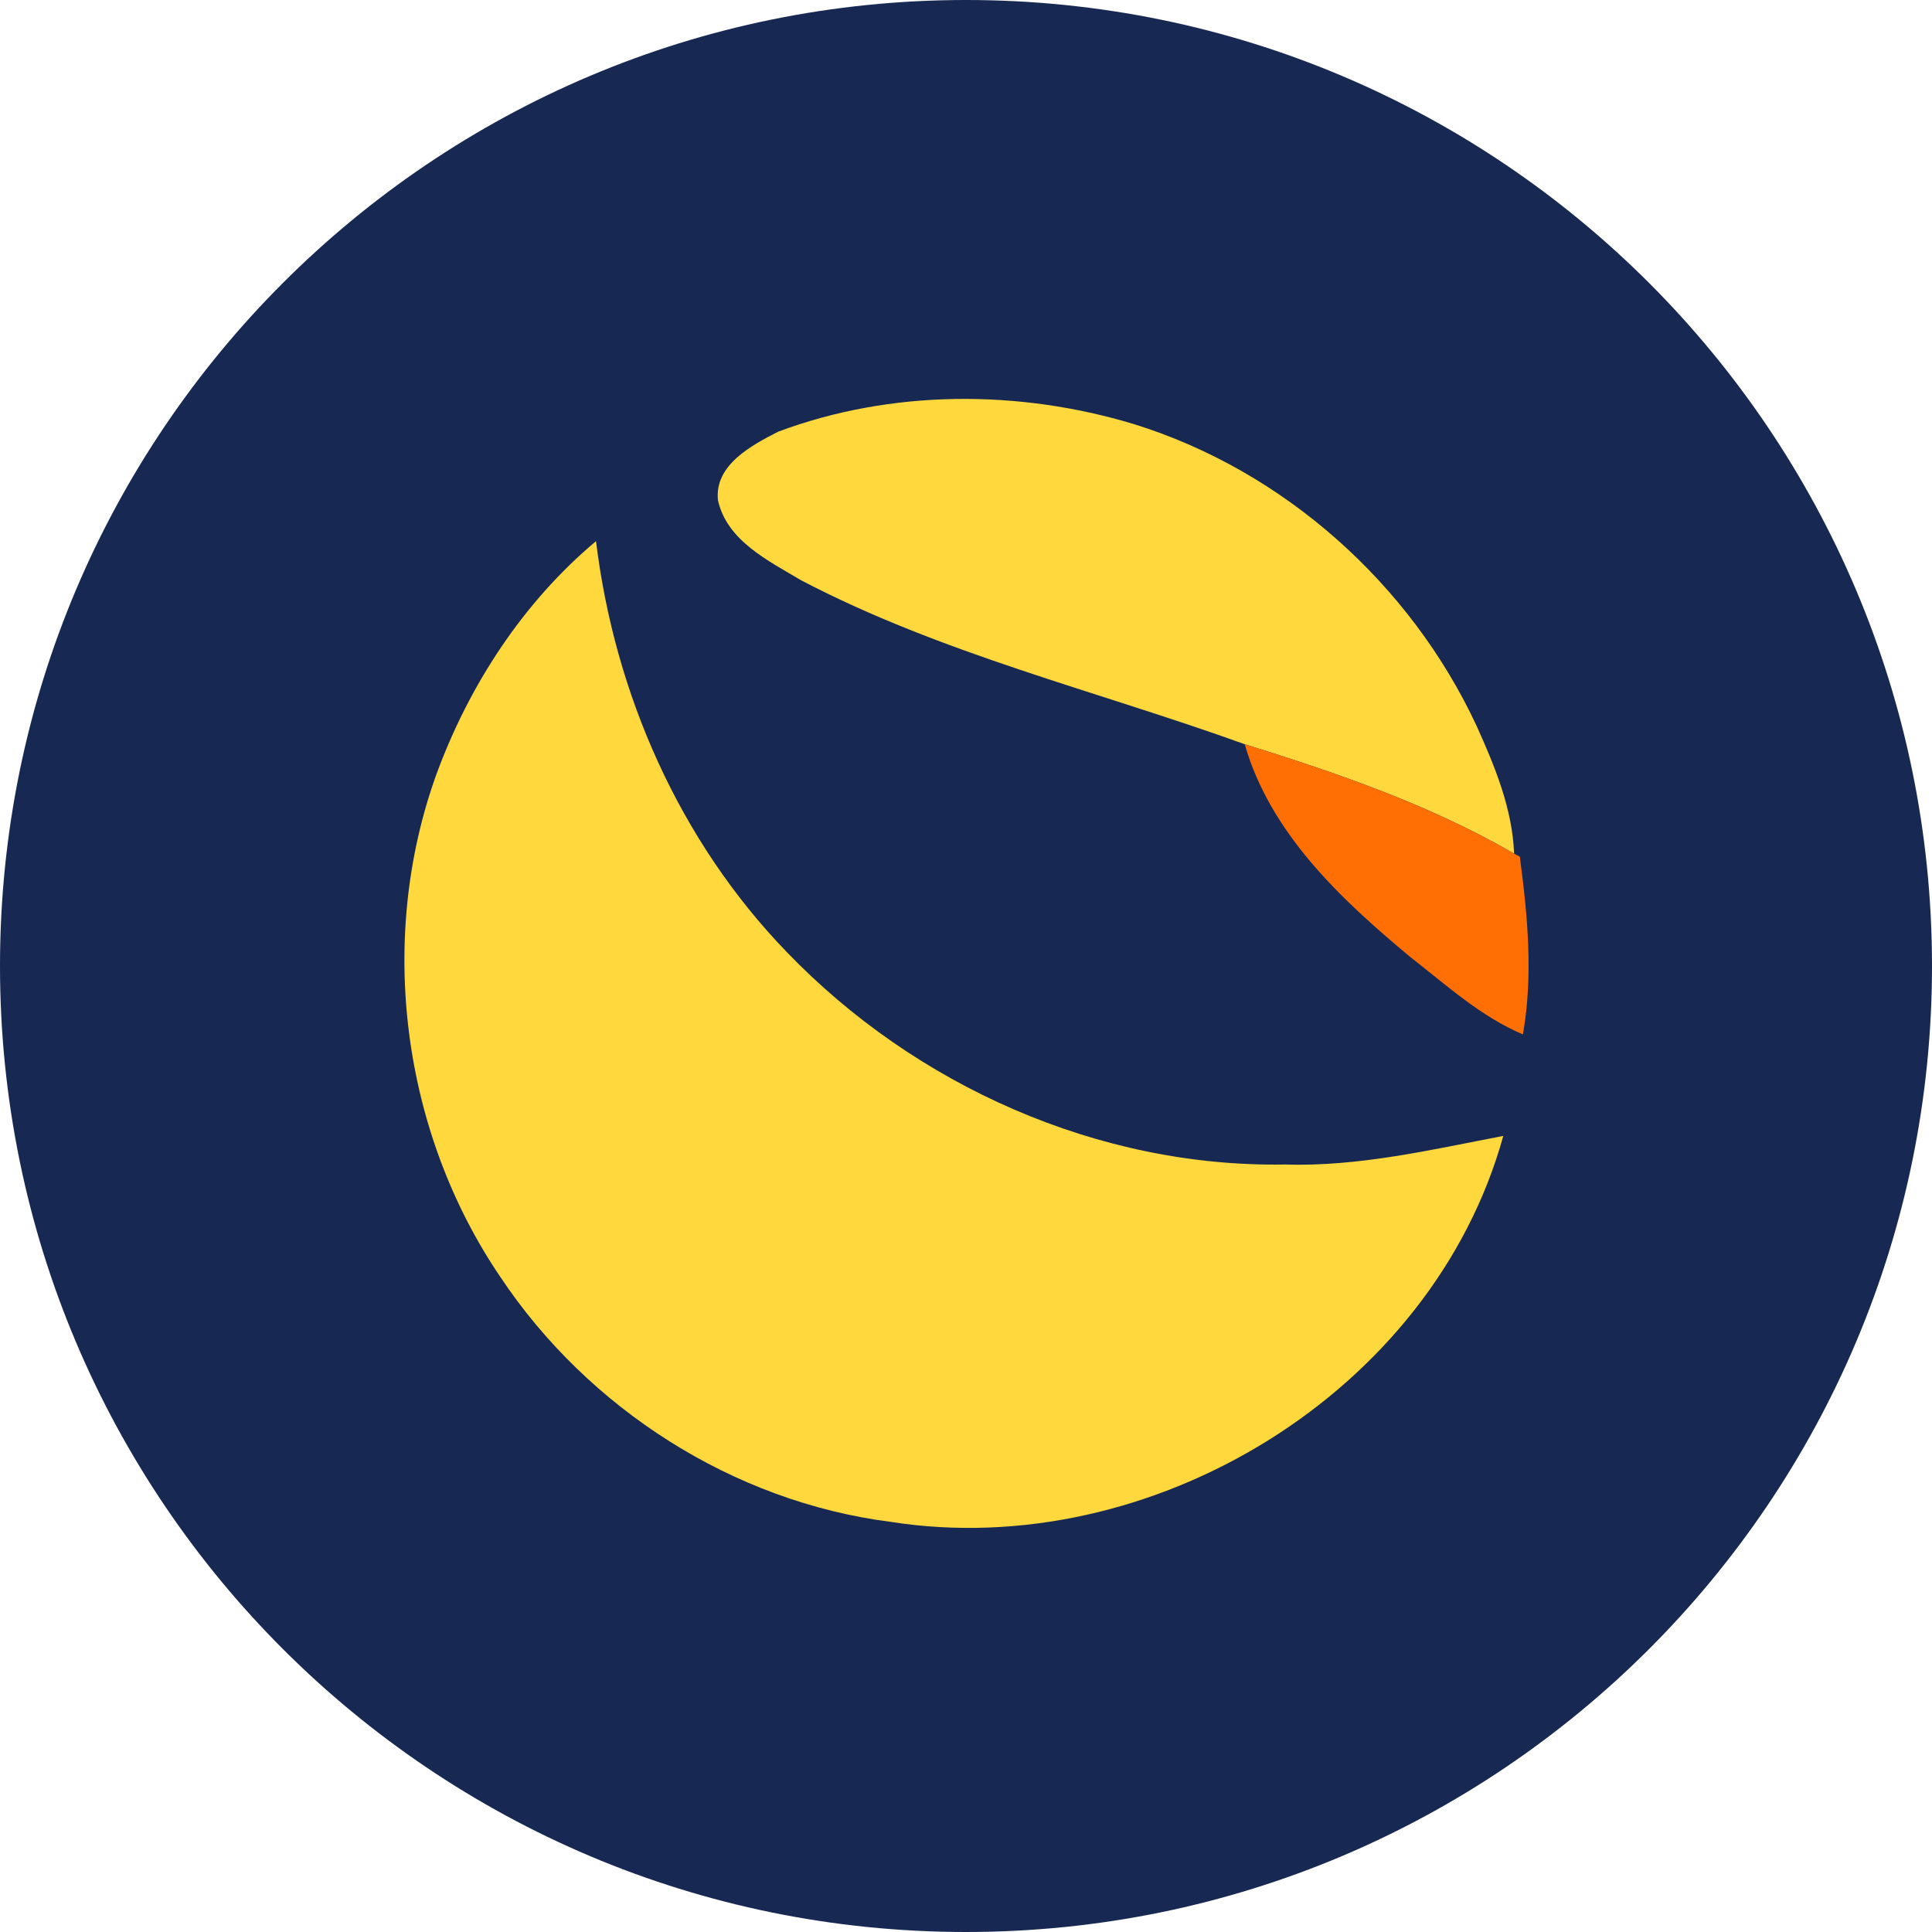
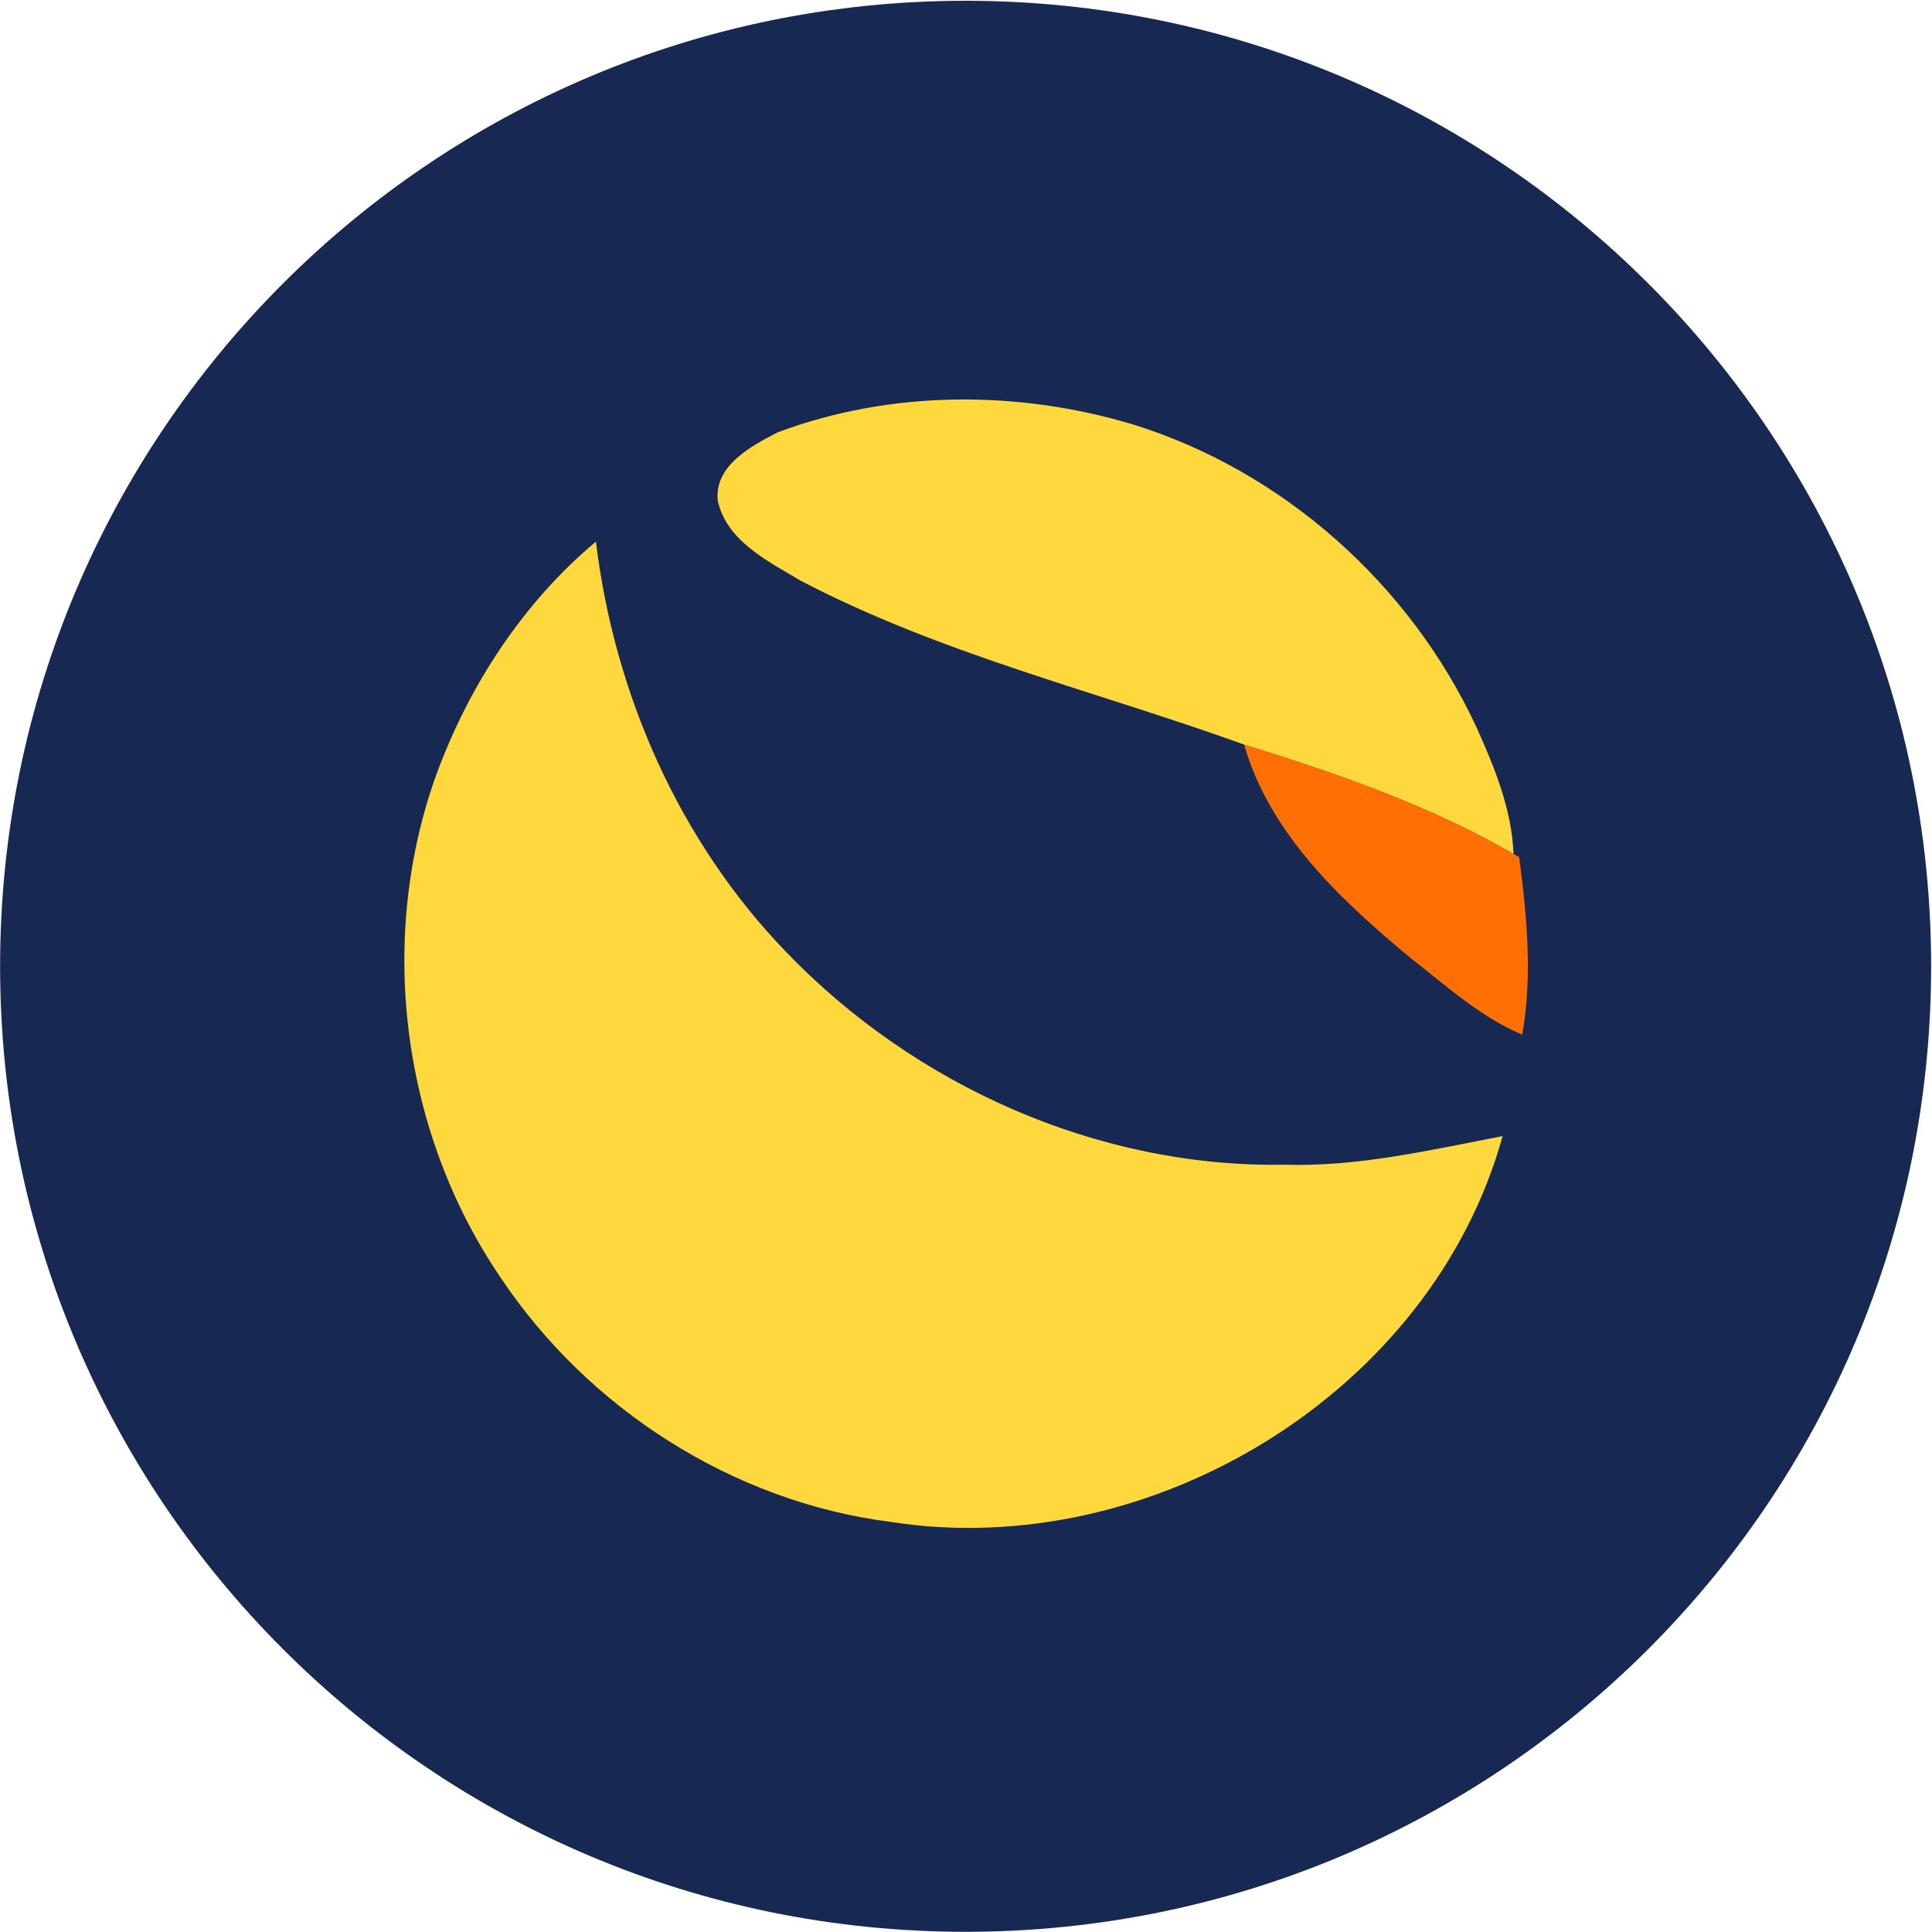
- <svg xmlns="http://www.w3.org/2000/svg" viewBox="0 0 2000 2000">
-   <circle cx="1000" cy="1000" r="1000" fill="#172852" />
-   <path fill="#ffd83d" d="M805.5 446.9c117.1-43.8 248.9-43.9 368.2-7.9 155.3 48.2 286.4 165.4 354.9 312.5 18.9 41.9 37 85.6 38.8 132.2-87.3-50.6-183-83.4-278.9-113.3-153.4-55.3-314-93.7-459.2-169.7-33.8-20.2-76.9-40.9-86.1-83-3.7-36.4 34.8-56.7 62.3-70.8M452 800.9c33.9-92 89.5-177.4 165-240.7 19.2 157.9 86.4 310.5 197.4 425.3 133.1 138.3 322.7 223.2 515.6 220 76.6 2.4 151.5-15.3 226.2-29.6-73.5 265.6-364.6 441.9-634.3 399.5-162.8-20.8-313.1-117.2-403.8-253.3C415.8 1171.7 390 972 452 800.9" />
-   <path fill="#ff6f03" d="M1288.5 770.4c95.9 29.9 191.6 62.7 278.9 113.3l5.9 3.1c8.1 60.9 14 123 3.2 184-43.9-18.6-79.5-51.3-116.7-80.2-71.6-59.6-144.7-127.8-171.3-220.2" />
+ <svg xmlns="http://www.w3.org/2000/svg" fill="none" viewBox="0 0 20 20">
+   <path fill="#172852" d="M9.996 19.998c5.52 0 9.995-4.475 9.995-9.995S15.516.008 9.996.008.001 4.483.001 10.003s4.475 9.995 9.995 9.995" />
+   <path fill="#FFD83D" d="M8.052 4.475c1.17-.438 2.488-.439 3.68-.08 1.553.483 2.863 1.654 3.548 3.124.189.419.37.856.388 1.322-.873-.506-1.83-.834-2.788-1.133-1.533-.553-3.138-.936-4.59-1.696-.338-.202-.768-.409-.86-.83-.037-.363.348-.566.622-.707M4.519 8.013c.339-.92.894-1.773 1.65-2.406.191 1.578.863 3.104 1.972 4.251 1.33 1.382 3.226 2.231 5.153 2.199.766.024 1.515-.153 2.261-.296-.734 2.655-3.644 4.417-6.34 3.993-1.627-.208-3.129-1.171-4.035-2.532-1.023-1.503-1.28-3.499-.661-5.209" />
+   <path fill="#FF6F03" d="M12.88 7.708c.958.299 1.914.627 2.787 1.133l.059.03c.08.61.14 1.23.032 1.84-.439-.186-.795-.513-1.166-.802-.716-.596-1.447-1.277-1.713-2.2" />
</svg>
